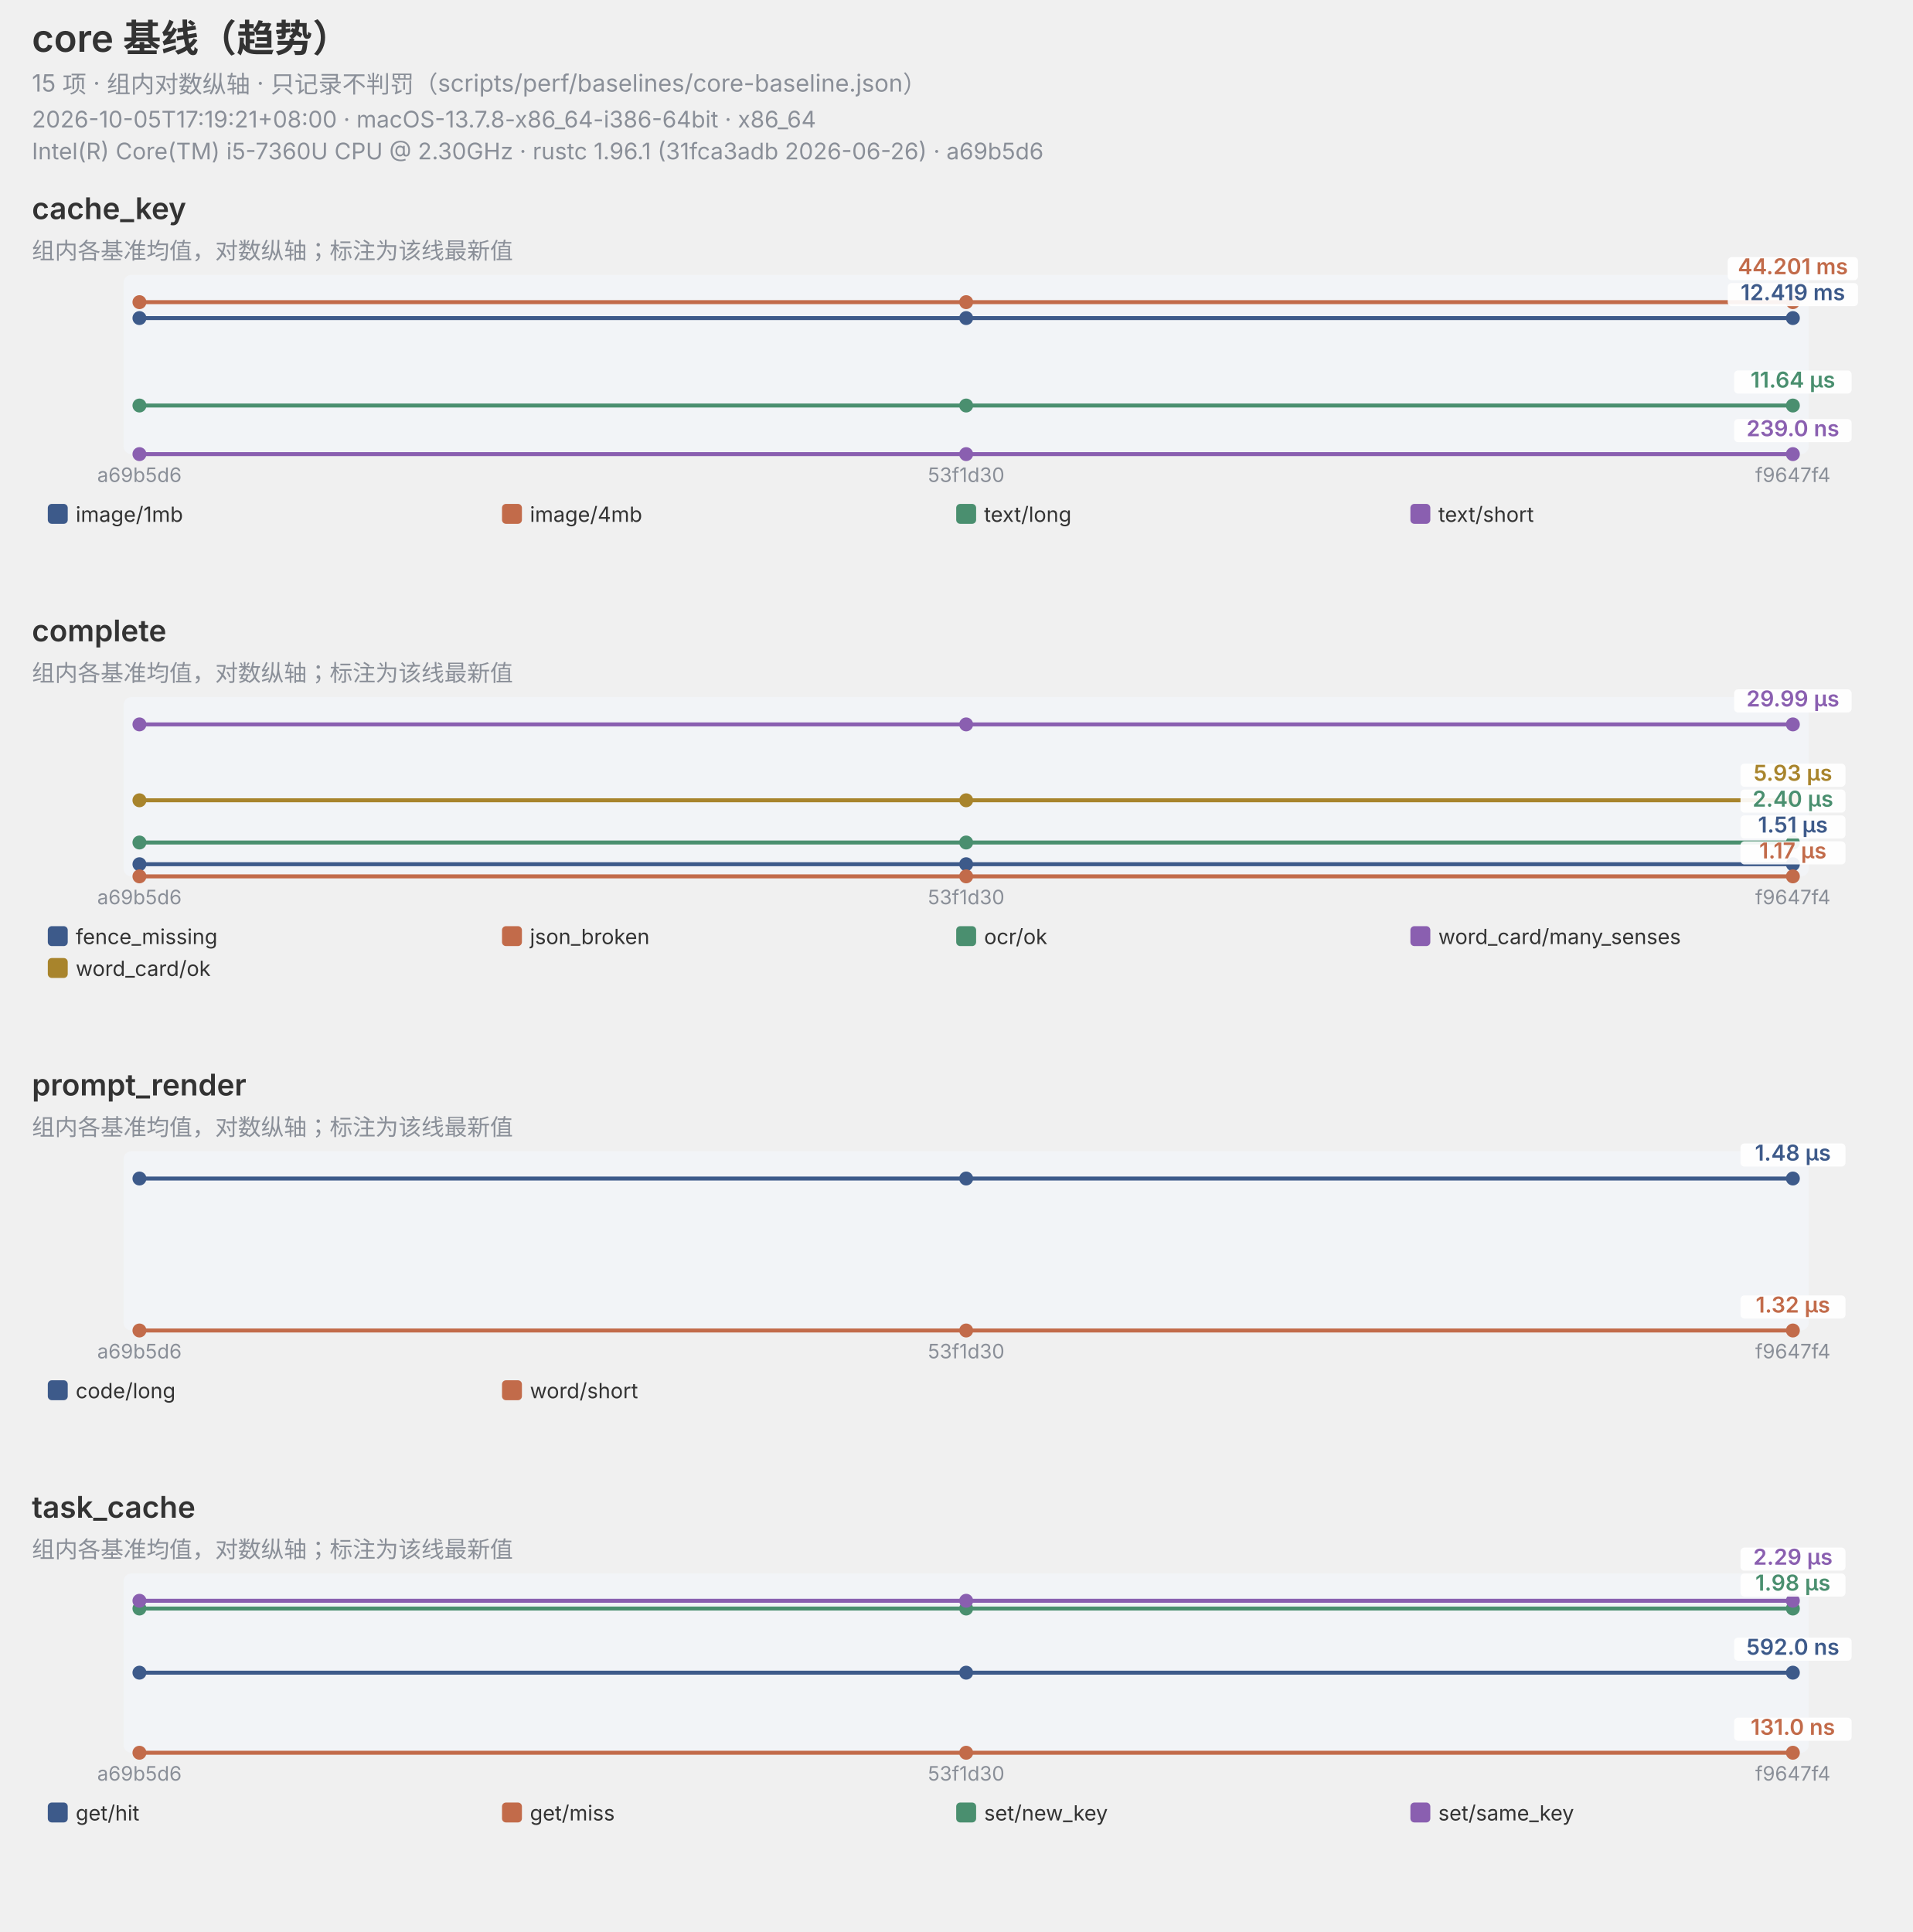
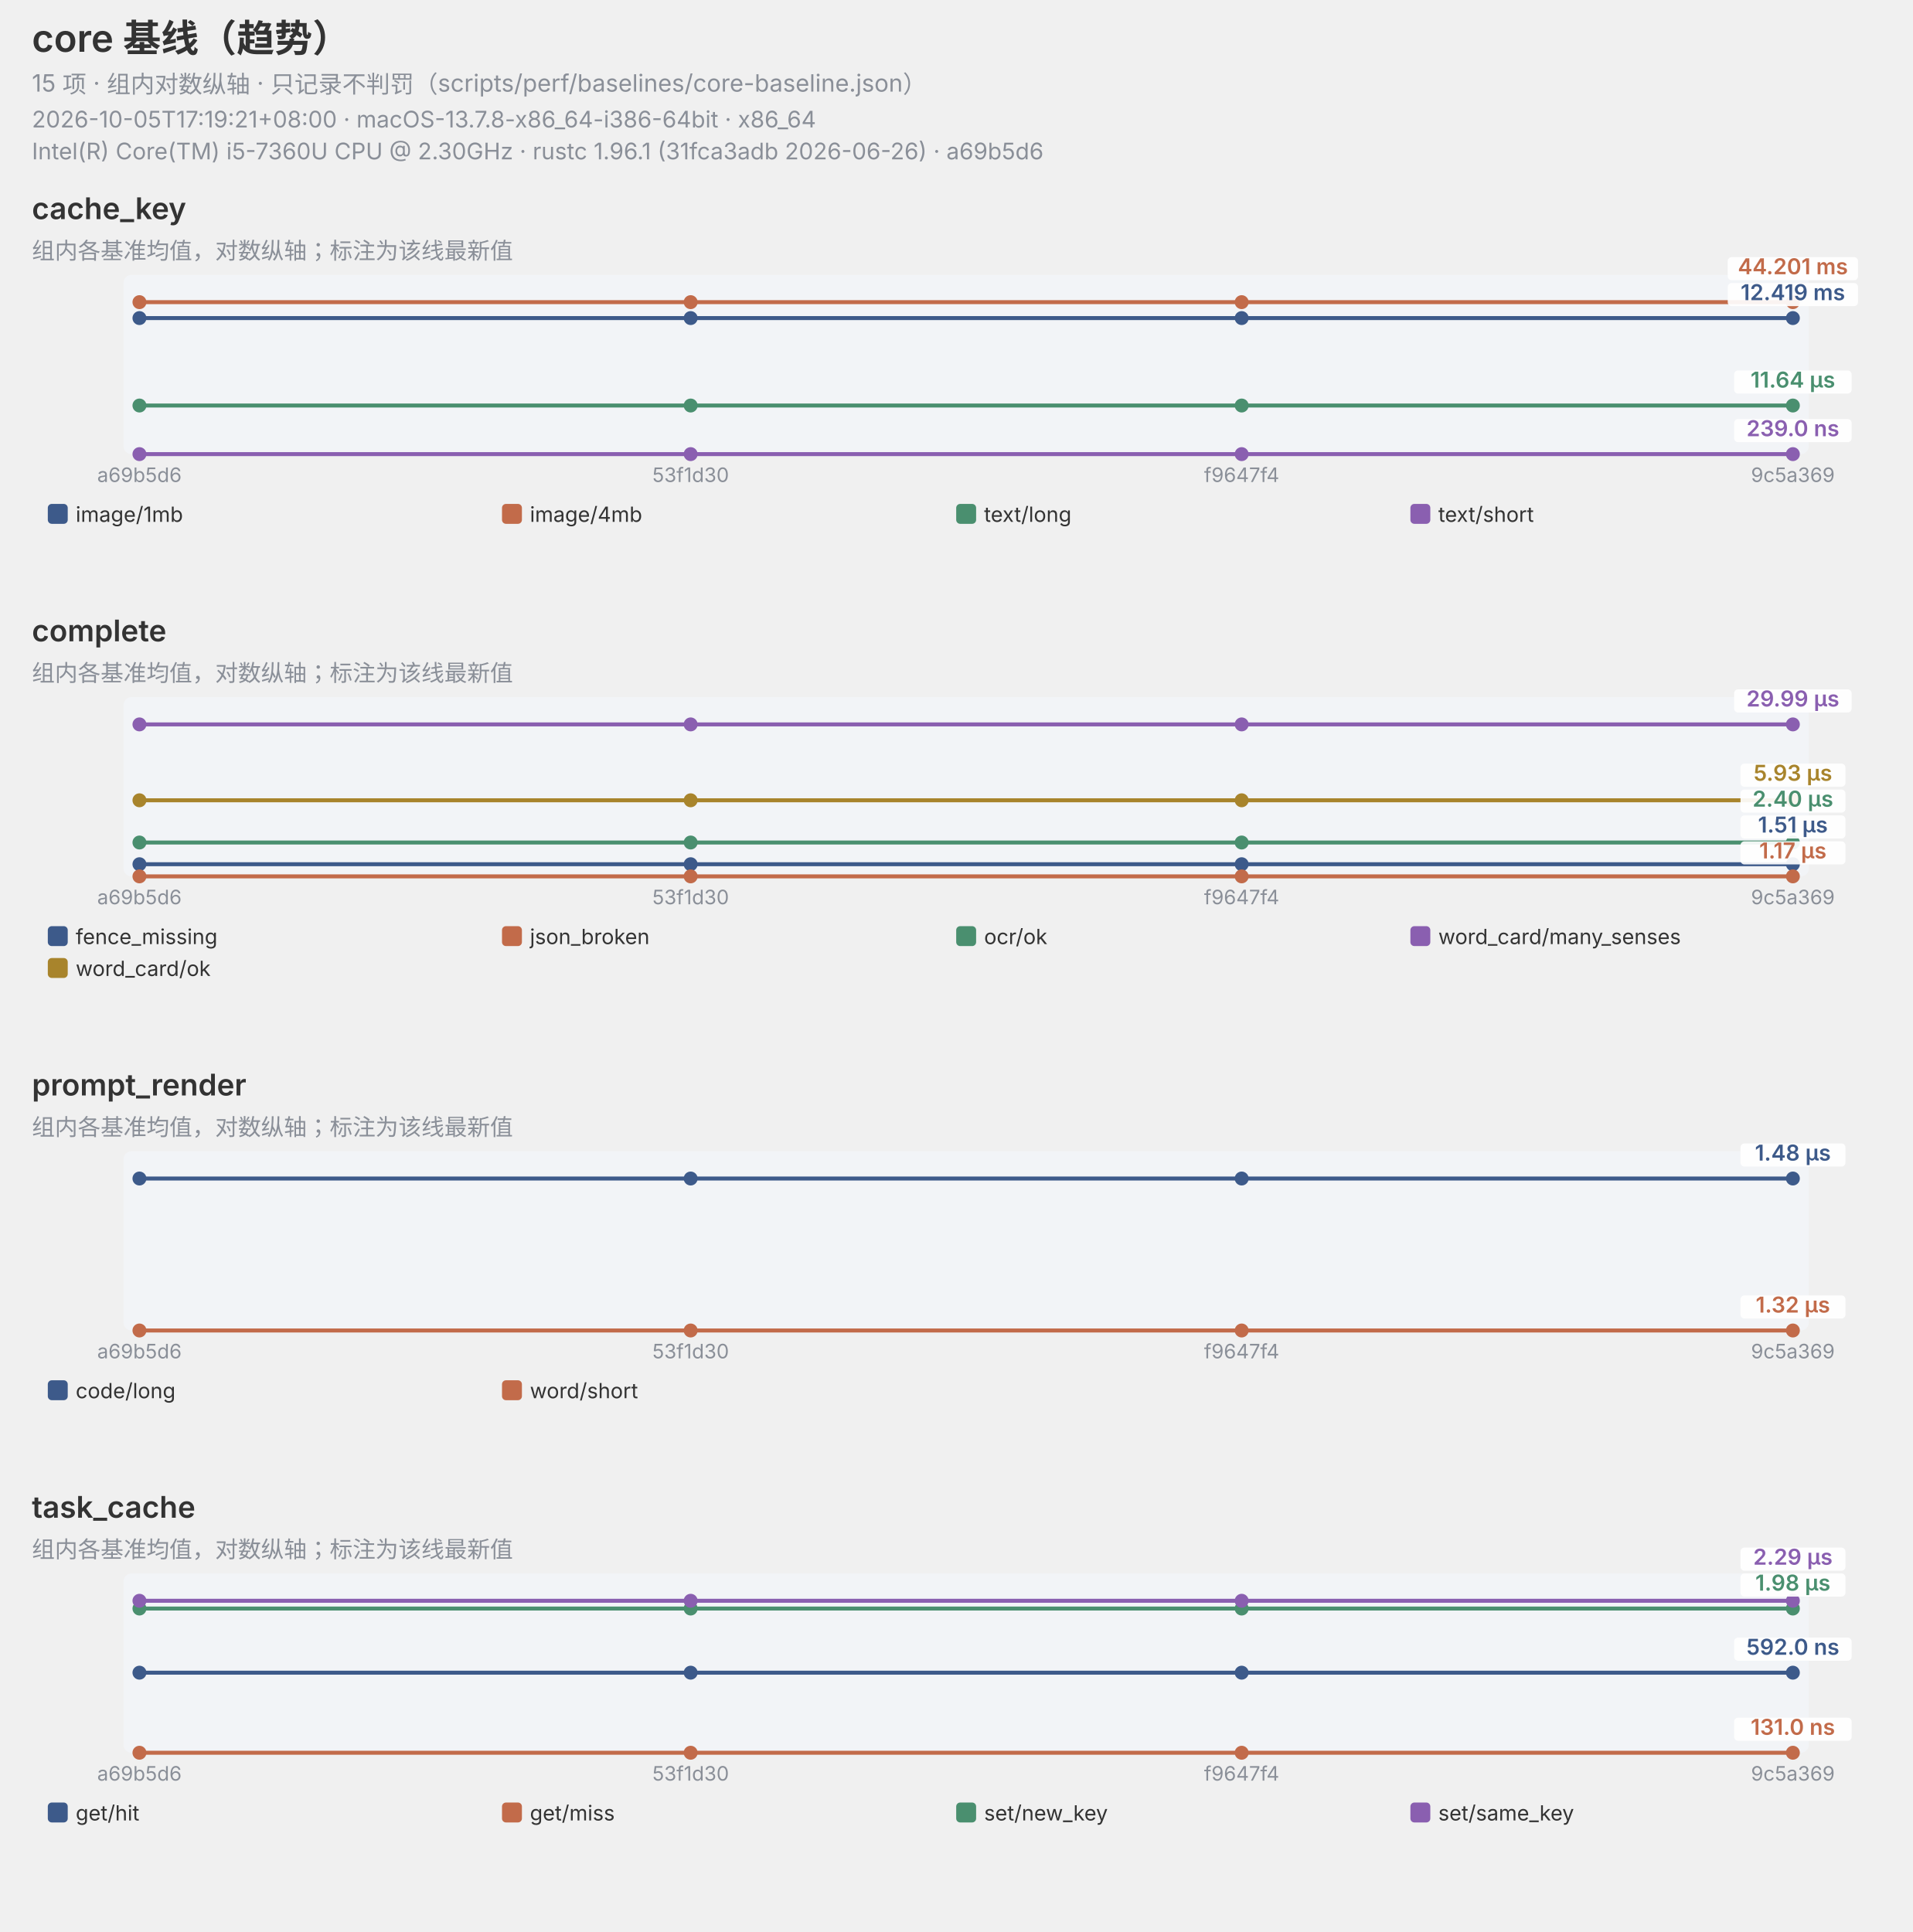
<svg xmlns="http://www.w3.org/2000/svg" width="960" height="970" viewBox="0 0 960 970" font-family="-apple-system, PingFang SC, Hiragino Sans GB, Microsoft YaHei, sans-serif">
  <text x="16.0" y="46.0" font-size="12" fill="#8a8f98" font-weight="400" text-anchor="start">15 项 · 组内对数纵轴 · 只记录不判罚（scripts/perf/baselines/core-baseline.json）</text>
  <text x="16.0" y="64.0" font-size="11.5" fill="#8a8f98" font-weight="400" text-anchor="start">2026-10-05T17:19:21+08:00 · macOS-13.7.8-x86_64-i386-64bit · x86_64</text>
  <text x="16.0" y="80.0" font-size="11.5" fill="#8a8f98" font-weight="400" text-anchor="start">Intel(R) Core(TM) i5-7360U CPU @ 2.30GHz · rustc 1.96.1 (31fca3adb 2026-06-26) · a69b5d6</text>
  <text x="16.0" y="110.0" font-size="15" fill="#333333" font-weight="600" text-anchor="start">cache_key</text>
  <text x="16.0" y="130.0" font-size="11.5" fill="#8a8f98" font-weight="400" text-anchor="start">组内各基准均值，对数纵轴；标注为该线最新值</text>
  <rect x="62.0" y="138.0" width="846.0" height="90" fill="#f2f4f7" rx="4" />
-   <polyline points="70.0,159.7 485.0,159.7 900.0,159.7" fill="none" stroke="#3d5a8a" stroke-width="2" />
+   <polyline points="70.0,159.7 346.7,159.7 623.3,159.7 900.0,159.7" fill="none" stroke="#3d5a8a" stroke-width="2" />
  <circle cx="70.0" cy="159.7" r="3.5" fill="#3d5a8a" />
-   <circle cx="485.0" cy="159.7" r="3.5" fill="#3d5a8a" />
+   <circle cx="346.7" cy="159.7" r="3.5" fill="#3d5a8a" />
+   <circle cx="623.3" cy="159.7" r="3.5" fill="#3d5a8a" />
  <circle cx="900.0" cy="159.7" r="3.5" fill="#3d5a8a" />
-   <polyline points="70.0,151.7 485.0,151.7 900.0,151.7" fill="none" stroke="#c26b4a" stroke-width="2" />
+   <polyline points="70.0,151.7 346.7,151.7 623.3,151.7 900.0,151.7" fill="none" stroke="#c26b4a" stroke-width="2" />
  <circle cx="70.0" cy="151.7" r="3.5" fill="#c26b4a" />
-   <circle cx="485.0" cy="151.7" r="3.5" fill="#c26b4a" />
+   <circle cx="346.7" cy="151.7" r="3.5" fill="#c26b4a" />
+   <circle cx="623.3" cy="151.7" r="3.5" fill="#c26b4a" />
  <circle cx="900.0" cy="151.7" r="3.5" fill="#c26b4a" />
-   <polyline points="70.0,203.6 485.0,203.6 900.0,203.6" fill="none" stroke="#4a8f6f" stroke-width="2" />
+   <polyline points="70.0,203.6 346.7,203.6 623.3,203.6 900.0,203.6" fill="none" stroke="#4a8f6f" stroke-width="2" />
  <circle cx="70.0" cy="203.6" r="3.5" fill="#4a8f6f" />
-   <circle cx="485.0" cy="203.6" r="3.5" fill="#4a8f6f" />
+   <circle cx="346.7" cy="203.6" r="3.5" fill="#4a8f6f" />
+   <circle cx="623.3" cy="203.6" r="3.5" fill="#4a8f6f" />
  <circle cx="900.0" cy="203.6" r="3.5" fill="#4a8f6f" />
-   <polyline points="70.0,228.0 485.0,228.0 900.0,228.0" fill="none" stroke="#8a5fb0" stroke-width="2" />
+   <polyline points="70.0,228.0 346.7,228.0 623.3,228.0 900.0,228.0" fill="none" stroke="#8a5fb0" stroke-width="2" />
  <circle cx="70.0" cy="228.0" r="3.5" fill="#8a5fb0" />
-   <circle cx="485.0" cy="228.0" r="3.5" fill="#8a5fb0" />
+   <circle cx="346.7" cy="228.0" r="3.5" fill="#8a5fb0" />
+   <circle cx="623.3" cy="228.0" r="3.5" fill="#8a5fb0" />
  <circle cx="900.0" cy="228.0" r="3.5" fill="#8a5fb0" />
  <rect x="870.5" y="210.4" width="59.0" height="11.6" fill="#ffffff" fill-opacity="0.92" rx="2" />
  <text x="900.0" y="219.0" font-size="11" fill="#8a5fb0" font-weight="600" text-anchor="middle">239.0 ns</text>
  <rect x="870.5" y="186.0" width="59.0" height="11.6" fill="#ffffff" fill-opacity="0.92" rx="2" />
  <text x="900.0" y="194.6" font-size="11" fill="#4a8f6f" font-weight="600" text-anchor="middle">11.64 µs</text>
  <rect x="867.3" y="142.1" width="65.4" height="11.6" fill="#ffffff" fill-opacity="0.92" rx="2" />
  <text x="900.0" y="150.7" font-size="11" fill="#3d5a8a" font-weight="600" text-anchor="middle">12.419 ms</text>
  <rect x="867.3" y="129.1" width="65.4" height="11.6" fill="#ffffff" fill-opacity="0.92" rx="2" />
  <text x="900.0" y="137.7" font-size="11" fill="#c26b4a" font-weight="600" text-anchor="middle">44.201 ms</text>
  <text x="70.0" y="242.0" font-size="10" fill="#8a8f98" font-weight="400" text-anchor="middle">a69b5d6</text>
-   <text x="485.0" y="242.0" font-size="10" fill="#8a8f98" font-weight="400" text-anchor="middle">53f1d30</text>
-   <text x="900.0" y="242.0" font-size="10" fill="#8a8f98" font-weight="400" text-anchor="middle">f9647f4</text>
+   <text x="346.7" y="242.0" font-size="10" fill="#8a8f98" font-weight="400" text-anchor="middle">53f1d30</text>
+   <text x="623.3" y="242.0" font-size="10" fill="#8a8f98" font-weight="400" text-anchor="middle">f9647f4</text>
+   <text x="900.0" y="242.0" font-size="10" fill="#8a8f98" font-weight="400" text-anchor="middle">9c5a369</text>
  <rect x="24.0" y="253.0" width="10.0" height="10" fill="#3d5a8a" rx="2" />
  <text x="38.0" y="262.0" font-size="10.5" fill="#333333" font-weight="400" text-anchor="start">image/1mb</text>
  <rect x="252.0" y="253.0" width="10.0" height="10" fill="#c26b4a" rx="2" />
  <text x="266.0" y="262.0" font-size="10.5" fill="#333333" font-weight="400" text-anchor="start">image/4mb</text>
  <rect x="480.0" y="253.0" width="10.0" height="10" fill="#4a8f6f" rx="2" />
  <text x="494.0" y="262.0" font-size="10.5" fill="#333333" font-weight="400" text-anchor="start">text/long</text>
  <rect x="708.0" y="253.0" width="10.0" height="10" fill="#8a5fb0" rx="2" />
  <text x="722.0" y="262.0" font-size="10.5" fill="#333333" font-weight="400" text-anchor="start">text/short</text>
  <text x="16.0" y="322.0" font-size="15" fill="#333333" font-weight="600" text-anchor="start">complete</text>
  <text x="16.0" y="342.0" font-size="11.5" fill="#8a8f98" font-weight="400" text-anchor="start">组内各基准均值，对数纵轴；标注为该线最新值</text>
  <rect x="62.0" y="350.0" width="846.0" height="90" fill="#f2f4f7" rx="4" />
-   <polyline points="70.0,433.9 485.0,433.9 900.0,433.9" fill="none" stroke="#3d5a8a" stroke-width="2" />
+   <polyline points="70.0,433.9 346.7,433.9 623.3,433.9 900.0,433.9" fill="none" stroke="#3d5a8a" stroke-width="2" />
  <circle cx="70.0" cy="433.9" r="3.5" fill="#3d5a8a" />
-   <circle cx="485.0" cy="433.9" r="3.5" fill="#3d5a8a" />
+   <circle cx="346.7" cy="433.9" r="3.5" fill="#3d5a8a" />
+   <circle cx="623.3" cy="433.9" r="3.5" fill="#3d5a8a" />
  <circle cx="900.0" cy="433.9" r="3.5" fill="#3d5a8a" />
-   <polyline points="70.0,440.0 485.0,440.0 900.0,440.0" fill="none" stroke="#c26b4a" stroke-width="2" />
+   <polyline points="70.0,440.0 346.7,440.0 623.3,440.0 900.0,440.0" fill="none" stroke="#c26b4a" stroke-width="2" />
  <circle cx="70.0" cy="440.0" r="3.5" fill="#c26b4a" />
-   <circle cx="485.0" cy="440.0" r="3.5" fill="#c26b4a" />
+   <circle cx="346.7" cy="440.0" r="3.5" fill="#c26b4a" />
+   <circle cx="623.3" cy="440.0" r="3.5" fill="#c26b4a" />
  <circle cx="900.0" cy="440.0" r="3.5" fill="#c26b4a" />
-   <polyline points="70.0,423.0 485.0,423.0 900.0,423.0" fill="none" stroke="#4a8f6f" stroke-width="2" />
+   <polyline points="70.0,423.0 346.7,423.0 623.3,423.0 900.0,423.0" fill="none" stroke="#4a8f6f" stroke-width="2" />
  <circle cx="70.0" cy="423.0" r="3.5" fill="#4a8f6f" />
-   <circle cx="485.0" cy="423.0" r="3.5" fill="#4a8f6f" />
+   <circle cx="346.7" cy="423.0" r="3.5" fill="#4a8f6f" />
+   <circle cx="623.3" cy="423.0" r="3.5" fill="#4a8f6f" />
  <circle cx="900.0" cy="423.0" r="3.5" fill="#4a8f6f" />
-   <polyline points="70.0,363.7 485.0,363.7 900.0,363.7" fill="none" stroke="#8a5fb0" stroke-width="2" />
+   <polyline points="70.0,363.7 346.7,363.7 623.3,363.7 900.0,363.7" fill="none" stroke="#8a5fb0" stroke-width="2" />
  <circle cx="70.0" cy="363.7" r="3.5" fill="#8a5fb0" />
-   <circle cx="485.0" cy="363.7" r="3.5" fill="#8a5fb0" />
+   <circle cx="346.7" cy="363.7" r="3.5" fill="#8a5fb0" />
+   <circle cx="623.3" cy="363.7" r="3.5" fill="#8a5fb0" />
  <circle cx="900.0" cy="363.7" r="3.5" fill="#8a5fb0" />
-   <polyline points="70.0,401.8 485.0,401.8 900.0,401.8" fill="none" stroke="#a8842c" stroke-width="2" />
+   <polyline points="70.0,401.8 346.7,401.8 623.3,401.8 900.0,401.8" fill="none" stroke="#a8842c" stroke-width="2" />
  <circle cx="70.0" cy="401.8" r="3.5" fill="#a8842c" />
-   <circle cx="485.0" cy="401.8" r="3.5" fill="#a8842c" />
+   <circle cx="346.7" cy="401.8" r="3.5" fill="#a8842c" />
+   <circle cx="623.3" cy="401.8" r="3.5" fill="#a8842c" />
  <circle cx="900.0" cy="401.8" r="3.5" fill="#a8842c" />
  <rect x="873.7" y="422.4" width="52.7" height="11.6" fill="#ffffff" fill-opacity="0.92" rx="2" />
  <text x="900.0" y="431.0" font-size="11" fill="#c26b4a" font-weight="600" text-anchor="middle">1.17 µs</text>
  <rect x="873.7" y="409.4" width="52.7" height="11.6" fill="#ffffff" fill-opacity="0.92" rx="2" />
  <text x="900.0" y="418.0" font-size="11" fill="#3d5a8a" font-weight="600" text-anchor="middle">1.51 µs</text>
  <rect x="873.7" y="396.4" width="52.7" height="11.6" fill="#ffffff" fill-opacity="0.92" rx="2" />
  <text x="900.0" y="405.0" font-size="11" fill="#4a8f6f" font-weight="600" text-anchor="middle">2.40 µs</text>
  <rect x="873.7" y="383.4" width="52.7" height="11.6" fill="#ffffff" fill-opacity="0.92" rx="2" />
  <text x="900.0" y="392.0" font-size="11" fill="#a8842c" font-weight="600" text-anchor="middle">5.93 µs</text>
  <rect x="870.5" y="346.1" width="59.0" height="11.6" fill="#ffffff" fill-opacity="0.92" rx="2" />
  <text x="900.0" y="354.7" font-size="11" fill="#8a5fb0" font-weight="600" text-anchor="middle">29.99 µs</text>
  <text x="70.0" y="454.0" font-size="10" fill="#8a8f98" font-weight="400" text-anchor="middle">a69b5d6</text>
-   <text x="485.0" y="454.0" font-size="10" fill="#8a8f98" font-weight="400" text-anchor="middle">53f1d30</text>
-   <text x="900.0" y="454.0" font-size="10" fill="#8a8f98" font-weight="400" text-anchor="middle">f9647f4</text>
+   <text x="346.7" y="454.0" font-size="10" fill="#8a8f98" font-weight="400" text-anchor="middle">53f1d30</text>
+   <text x="623.3" y="454.0" font-size="10" fill="#8a8f98" font-weight="400" text-anchor="middle">f9647f4</text>
+   <text x="900.0" y="454.0" font-size="10" fill="#8a8f98" font-weight="400" text-anchor="middle">9c5a369</text>
  <rect x="24.0" y="465.0" width="10.0" height="10" fill="#3d5a8a" rx="2" />
  <text x="38.0" y="474.0" font-size="10.5" fill="#333333" font-weight="400" text-anchor="start">fence_missing</text>
  <rect x="252.0" y="465.0" width="10.0" height="10" fill="#c26b4a" rx="2" />
  <text x="266.0" y="474.0" font-size="10.5" fill="#333333" font-weight="400" text-anchor="start">json_broken</text>
  <rect x="480.0" y="465.0" width="10.0" height="10" fill="#4a8f6f" rx="2" />
  <text x="494.0" y="474.0" font-size="10.5" fill="#333333" font-weight="400" text-anchor="start">ocr/ok</text>
  <rect x="708.0" y="465.0" width="10.0" height="10" fill="#8a5fb0" rx="2" />
  <text x="722.0" y="474.0" font-size="10.5" fill="#333333" font-weight="400" text-anchor="start">word_card/many_senses</text>
  <rect x="24.0" y="481.0" width="10.0" height="10" fill="#a8842c" rx="2" />
  <text x="38.0" y="490.0" font-size="10.5" fill="#333333" font-weight="400" text-anchor="start">word_card/ok</text>
  <text x="16.0" y="550.0" font-size="15" fill="#333333" font-weight="600" text-anchor="start">prompt_render</text>
  <text x="16.0" y="570.0" font-size="11.5" fill="#8a8f98" font-weight="400" text-anchor="start">组内各基准均值，对数纵轴；标注为该线最新值</text>
  <rect x="62.0" y="578.0" width="846.0" height="90" fill="#f2f4f7" rx="4" />
-   <polyline points="70.0,591.7 485.0,591.7 900.0,591.7" fill="none" stroke="#3d5a8a" stroke-width="2" />
+   <polyline points="70.0,591.7 346.7,591.7 623.3,591.7 900.0,591.7" fill="none" stroke="#3d5a8a" stroke-width="2" />
  <circle cx="70.0" cy="591.7" r="3.5" fill="#3d5a8a" />
-   <circle cx="485.0" cy="591.7" r="3.5" fill="#3d5a8a" />
+   <circle cx="346.7" cy="591.7" r="3.5" fill="#3d5a8a" />
+   <circle cx="623.3" cy="591.7" r="3.5" fill="#3d5a8a" />
  <circle cx="900.0" cy="591.7" r="3.5" fill="#3d5a8a" />
-   <polyline points="70.0,668.0 485.0,668.0 900.0,668.0" fill="none" stroke="#c26b4a" stroke-width="2" />
+   <polyline points="70.0,668.0 346.7,668.0 623.3,668.0 900.0,668.0" fill="none" stroke="#c26b4a" stroke-width="2" />
  <circle cx="70.0" cy="668.0" r="3.5" fill="#c26b4a" />
-   <circle cx="485.0" cy="668.0" r="3.5" fill="#c26b4a" />
+   <circle cx="346.7" cy="668.0" r="3.5" fill="#c26b4a" />
+   <circle cx="623.3" cy="668.0" r="3.5" fill="#c26b4a" />
  <circle cx="900.0" cy="668.0" r="3.5" fill="#c26b4a" />
  <rect x="873.7" y="650.4" width="52.7" height="11.6" fill="#ffffff" fill-opacity="0.92" rx="2" />
  <text x="900.0" y="659.0" font-size="11" fill="#c26b4a" font-weight="600" text-anchor="middle">1.32 µs</text>
  <rect x="873.7" y="574.1" width="52.7" height="11.6" fill="#ffffff" fill-opacity="0.92" rx="2" />
  <text x="900.0" y="582.7" font-size="11" fill="#3d5a8a" font-weight="600" text-anchor="middle">1.48 µs</text>
  <text x="70.0" y="682.0" font-size="10" fill="#8a8f98" font-weight="400" text-anchor="middle">a69b5d6</text>
-   <text x="485.0" y="682.0" font-size="10" fill="#8a8f98" font-weight="400" text-anchor="middle">53f1d30</text>
-   <text x="900.0" y="682.0" font-size="10" fill="#8a8f98" font-weight="400" text-anchor="middle">f9647f4</text>
+   <text x="346.7" y="682.0" font-size="10" fill="#8a8f98" font-weight="400" text-anchor="middle">53f1d30</text>
+   <text x="623.3" y="682.0" font-size="10" fill="#8a8f98" font-weight="400" text-anchor="middle">f9647f4</text>
+   <text x="900.0" y="682.0" font-size="10" fill="#8a8f98" font-weight="400" text-anchor="middle">9c5a369</text>
  <rect x="24.0" y="693.0" width="10.0" height="10" fill="#3d5a8a" rx="2" />
  <text x="38.0" y="702.0" font-size="10.5" fill="#333333" font-weight="400" text-anchor="start">code/long</text>
  <rect x="252.0" y="693.0" width="10.0" height="10" fill="#c26b4a" rx="2" />
  <text x="266.0" y="702.0" font-size="10.5" fill="#333333" font-weight="400" text-anchor="start">word/short</text>
  <text x="16.0" y="762.0" font-size="15" fill="#333333" font-weight="600" text-anchor="start">task_cache</text>
  <text x="16.0" y="782.0" font-size="11.5" fill="#8a8f98" font-weight="400" text-anchor="start">组内各基准均值，对数纵轴；标注为该线最新值</text>
  <rect x="62.0" y="790.0" width="846.0" height="90" fill="#f2f4f7" rx="4" />
-   <polyline points="70.0,839.8 485.0,839.8 900.0,839.8" fill="none" stroke="#3d5a8a" stroke-width="2" />
+   <polyline points="70.0,839.8 346.7,839.8 623.3,839.8 900.0,839.8" fill="none" stroke="#3d5a8a" stroke-width="2" />
  <circle cx="70.0" cy="839.8" r="3.5" fill="#3d5a8a" />
-   <circle cx="485.0" cy="839.8" r="3.5" fill="#3d5a8a" />
+   <circle cx="346.7" cy="839.8" r="3.5" fill="#3d5a8a" />
+   <circle cx="623.3" cy="839.8" r="3.5" fill="#3d5a8a" />
  <circle cx="900.0" cy="839.8" r="3.5" fill="#3d5a8a" />
-   <polyline points="70.0,880.0 485.0,880.0 900.0,880.0" fill="none" stroke="#c26b4a" stroke-width="2" />
+   <polyline points="70.0,880.0 346.7,880.0 623.3,880.0 900.0,880.0" fill="none" stroke="#c26b4a" stroke-width="2" />
  <circle cx="70.0" cy="880.0" r="3.5" fill="#c26b4a" />
-   <circle cx="485.0" cy="880.0" r="3.5" fill="#c26b4a" />
+   <circle cx="346.7" cy="880.0" r="3.5" fill="#c26b4a" />
+   <circle cx="623.3" cy="880.0" r="3.5" fill="#c26b4a" />
  <circle cx="900.0" cy="880.0" r="3.5" fill="#c26b4a" />
-   <polyline points="70.0,807.6 485.0,807.6 900.0,807.6" fill="none" stroke="#4a8f6f" stroke-width="2" />
+   <polyline points="70.0,807.6 346.7,807.6 623.3,807.6 900.0,807.6" fill="none" stroke="#4a8f6f" stroke-width="2" />
  <circle cx="70.0" cy="807.6" r="3.5" fill="#4a8f6f" />
-   <circle cx="485.0" cy="807.6" r="3.5" fill="#4a8f6f" />
+   <circle cx="346.7" cy="807.6" r="3.5" fill="#4a8f6f" />
+   <circle cx="623.3" cy="807.6" r="3.5" fill="#4a8f6f" />
  <circle cx="900.0" cy="807.6" r="3.5" fill="#4a8f6f" />
-   <polyline points="70.0,803.7 485.0,803.7 900.0,803.7" fill="none" stroke="#8a5fb0" stroke-width="2" />
+   <polyline points="70.0,803.7 346.7,803.7 623.3,803.7 900.0,803.7" fill="none" stroke="#8a5fb0" stroke-width="2" />
  <circle cx="70.0" cy="803.7" r="3.5" fill="#8a5fb0" />
-   <circle cx="485.0" cy="803.7" r="3.5" fill="#8a5fb0" />
+   <circle cx="346.7" cy="803.7" r="3.5" fill="#8a5fb0" />
+   <circle cx="623.3" cy="803.7" r="3.5" fill="#8a5fb0" />
  <circle cx="900.0" cy="803.7" r="3.5" fill="#8a5fb0" />
  <rect x="870.5" y="862.4" width="59.0" height="11.6" fill="#ffffff" fill-opacity="0.92" rx="2" />
  <text x="900.0" y="871.0" font-size="11" fill="#c26b4a" font-weight="600" text-anchor="middle">131.0 ns</text>
  <rect x="870.5" y="822.2" width="59.0" height="11.6" fill="#ffffff" fill-opacity="0.92" rx="2" />
  <text x="900.0" y="830.8" font-size="11" fill="#3d5a8a" font-weight="600" text-anchor="middle">592.0 ns</text>
  <rect x="873.7" y="790.0" width="52.7" height="11.6" fill="#ffffff" fill-opacity="0.92" rx="2" />
  <text x="900.0" y="798.6" font-size="11" fill="#4a8f6f" font-weight="600" text-anchor="middle">1.98 µs</text>
  <rect x="873.7" y="777.0" width="52.7" height="11.6" fill="#ffffff" fill-opacity="0.92" rx="2" />
  <text x="900.0" y="785.6" font-size="11" fill="#8a5fb0" font-weight="600" text-anchor="middle">2.29 µs</text>
  <text x="70.0" y="894.0" font-size="10" fill="#8a8f98" font-weight="400" text-anchor="middle">a69b5d6</text>
-   <text x="485.0" y="894.0" font-size="10" fill="#8a8f98" font-weight="400" text-anchor="middle">53f1d30</text>
-   <text x="900.0" y="894.0" font-size="10" fill="#8a8f98" font-weight="400" text-anchor="middle">f9647f4</text>
+   <text x="346.7" y="894.0" font-size="10" fill="#8a8f98" font-weight="400" text-anchor="middle">53f1d30</text>
+   <text x="623.3" y="894.0" font-size="10" fill="#8a8f98" font-weight="400" text-anchor="middle">f9647f4</text>
+   <text x="900.0" y="894.0" font-size="10" fill="#8a8f98" font-weight="400" text-anchor="middle">9c5a369</text>
  <rect x="24.0" y="905.0" width="10.0" height="10" fill="#3d5a8a" rx="2" />
  <text x="38.0" y="914.0" font-size="10.5" fill="#333333" font-weight="400" text-anchor="start">get/hit</text>
  <rect x="252.0" y="905.0" width="10.0" height="10" fill="#c26b4a" rx="2" />
  <text x="266.0" y="914.0" font-size="10.5" fill="#333333" font-weight="400" text-anchor="start">get/miss</text>
  <rect x="480.0" y="905.0" width="10.0" height="10" fill="#4a8f6f" rx="2" />
  <text x="494.0" y="914.0" font-size="10.5" fill="#333333" font-weight="400" text-anchor="start">set/new_key</text>
  <rect x="708.0" y="905.0" width="10.0" height="10" fill="#8a5fb0" rx="2" />
  <text x="722.0" y="914.0" font-size="10.5" fill="#333333" font-weight="400" text-anchor="start">set/same_key</text>
  <text x="16.0" y="26.0" font-size="19" fill="#333333" font-weight="600" text-anchor="start">core 基线（趋势）</text>
</svg>
